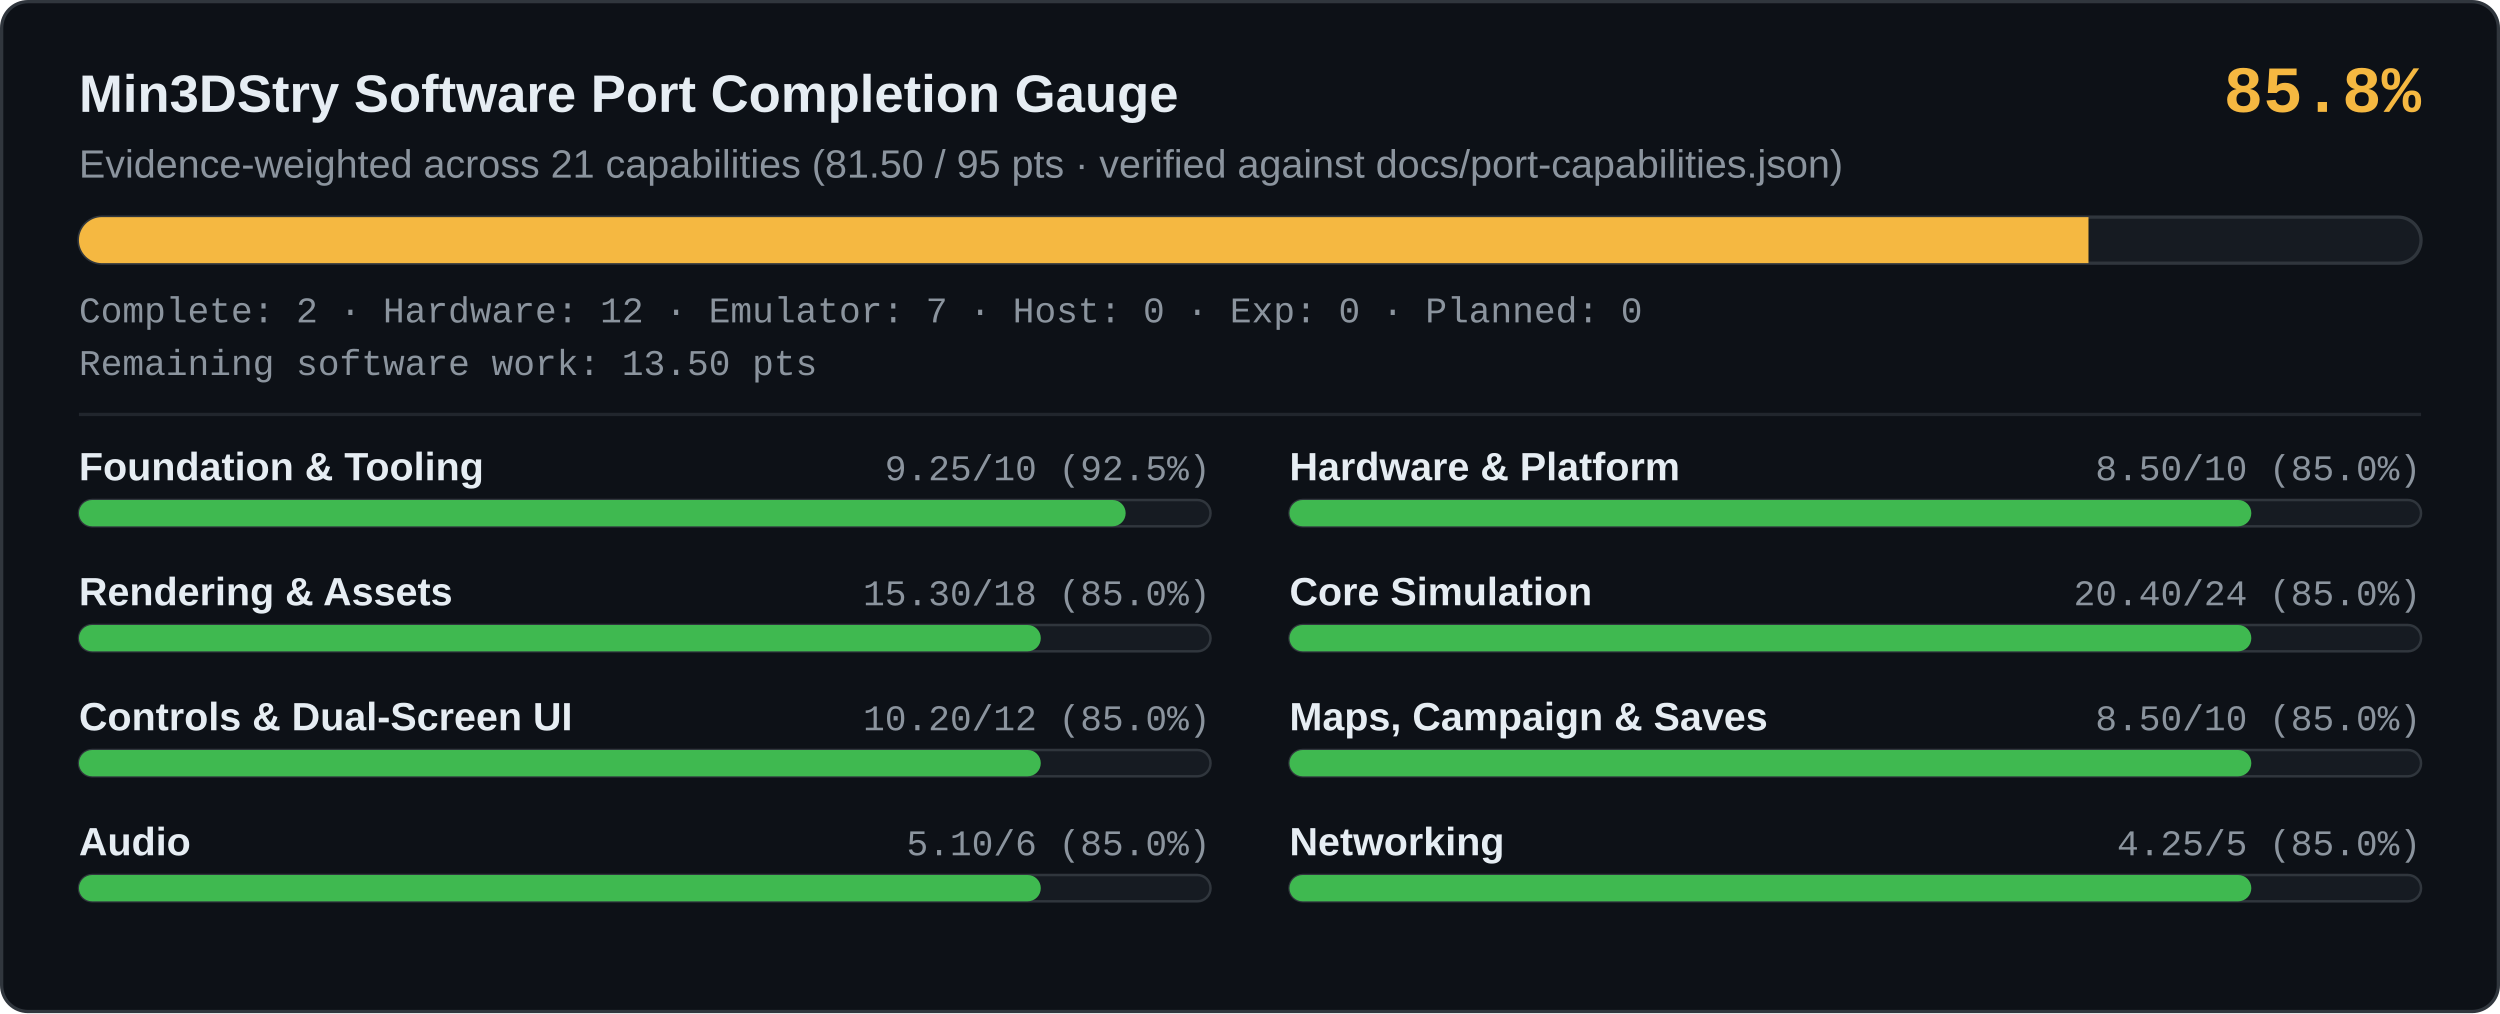
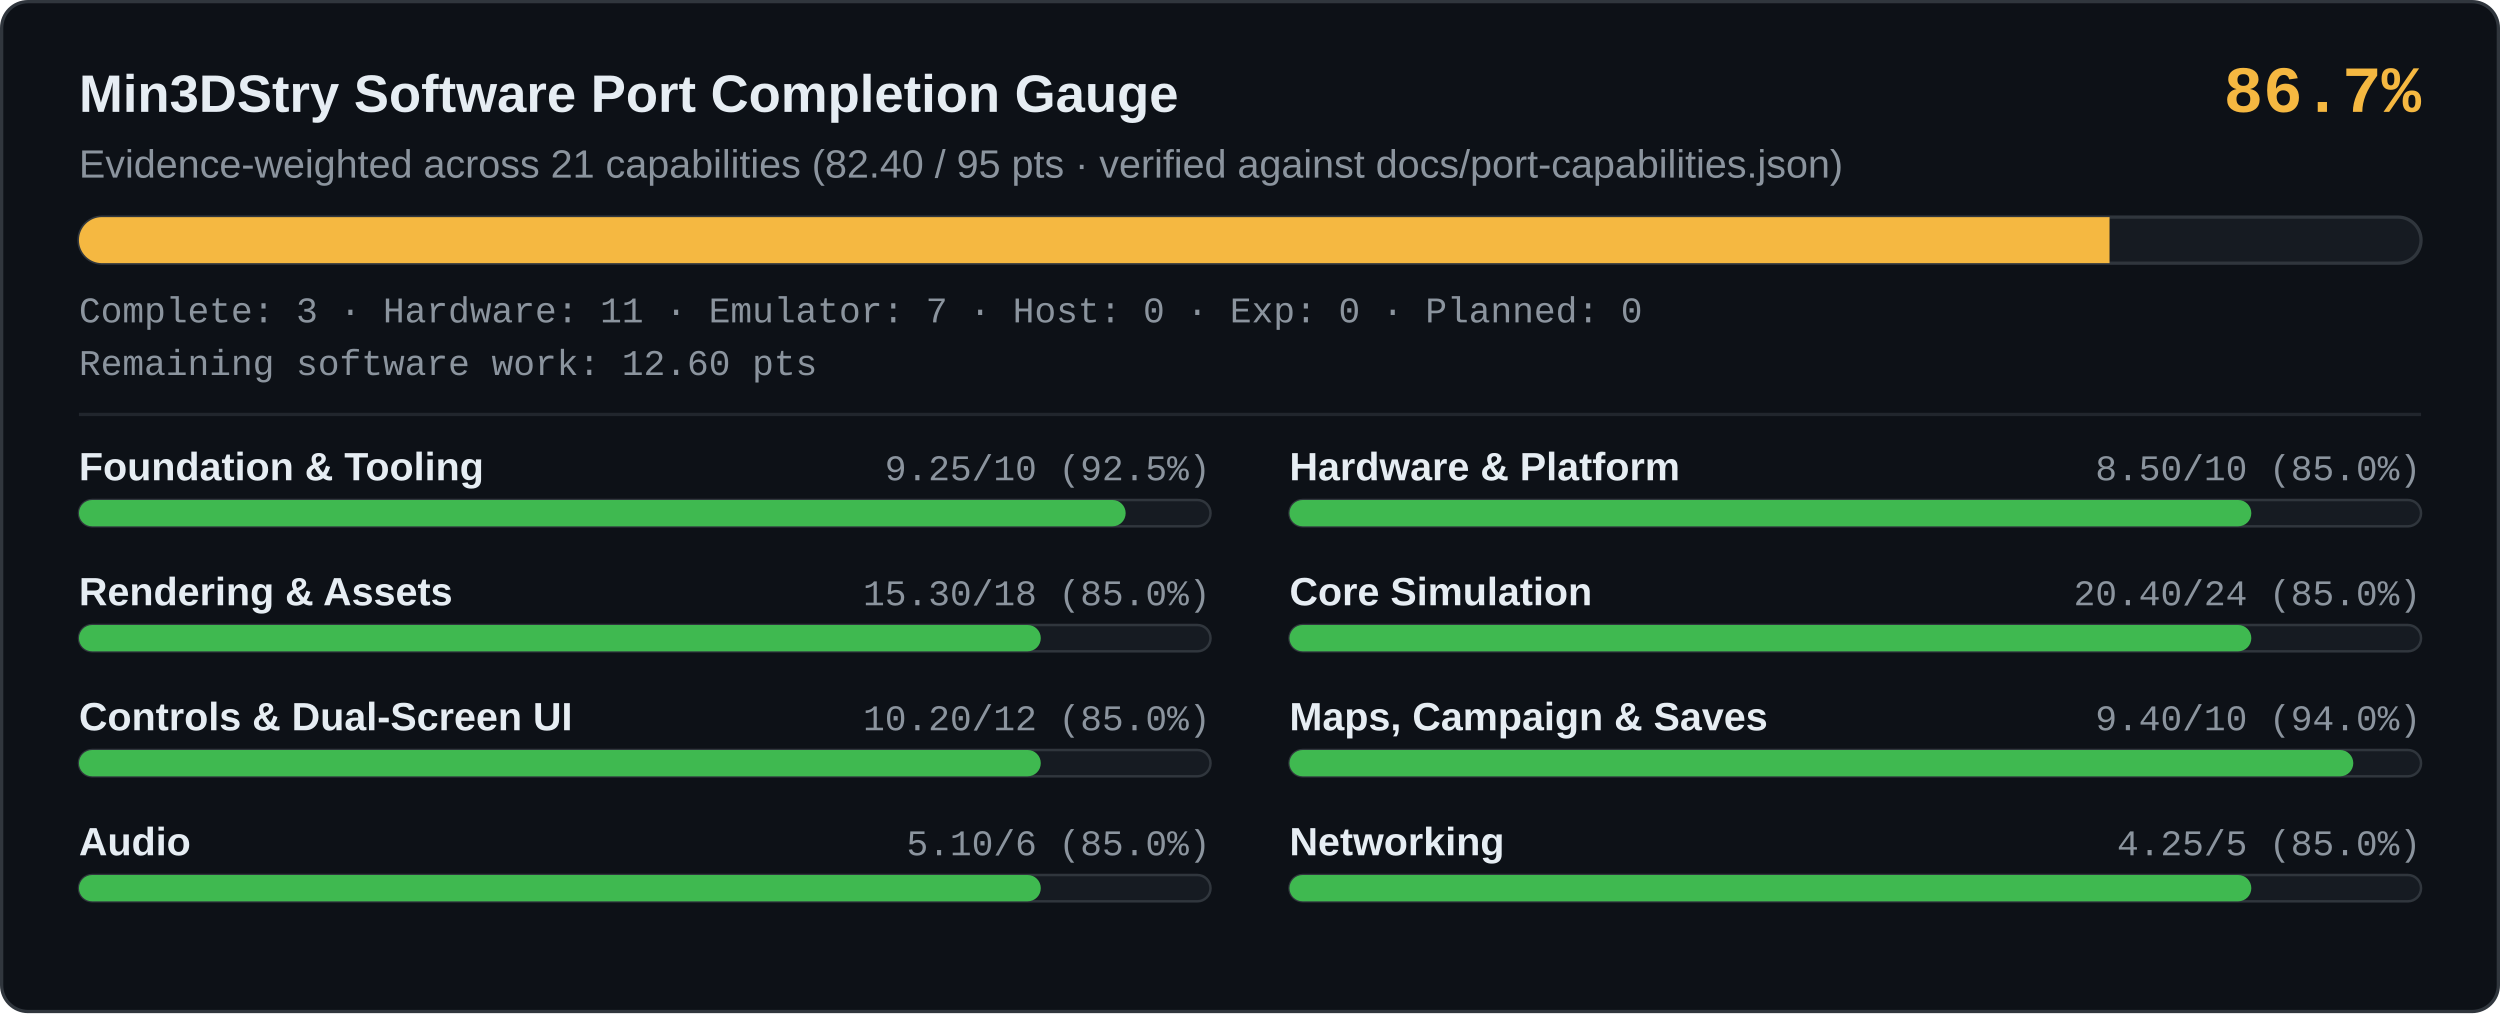
- <svg xmlns="http://www.w3.org/2000/svg" width="760" height="308" viewBox="0 0 760 308" role="img" aria-label="Min3DStry Port Completion 85.8%">
+ <svg xmlns="http://www.w3.org/2000/svg" width="760" height="308" viewBox="0 0 760 308" role="img" aria-label="Min3DStry Port Completion 86.7%">
  <defs>
    <clipPath id="barClip">
      <rect x="24" y="66" width="712" height="14" rx="7" />
    </clipPath>
  </defs>
  <rect x="0.5" y="0.5" width="759" height="307" rx="8" fill="#0d1117" stroke="#30363d" />
  <text x="24" y="34" fill="#e6edf3" font-family="Segoe UI, Ubuntu, Arial, sans-serif" font-size="16" font-weight="700">Min3DStry Software Port Completion Gauge</text>
-   <text x="736" y="34" text-anchor="end" fill="#f5b841" font-family="Consolas, Liberation Mono, monospace" font-size="20" font-weight="700">85.8%</text>
-   <text x="24" y="54" fill="#8b949e" font-family="Segoe UI, Ubuntu, Arial, sans-serif" font-size="12">Evidence-weighted across 21 capabilities (81.50 / 95 pts · verified against docs/port-capabilities.json)</text>
+   <text x="736" y="34" text-anchor="end" fill="#f5b841" font-family="Consolas, Liberation Mono, monospace" font-size="20" font-weight="700">86.7%</text>
+   <text x="24" y="54" fill="#8b949e" font-family="Segoe UI, Ubuntu, Arial, sans-serif" font-size="12">Evidence-weighted across 21 capabilities (82.40 / 95 pts · verified against docs/port-capabilities.json)</text>
  <rect x="24" y="66" width="712" height="14" rx="7" fill="#161b22" stroke="#30363d" />
  <g clip-path="url(#barClip)">
-     <rect x="24" y="66" width="610.9" height="14" fill="#f5b841" />
+     <rect x="24" y="66" width="617.3" height="14" fill="#f5b841" />
  </g>
-   <text x="24" y="98" fill="#8b949e" font-family="Consolas, Liberation Mono, monospace" font-size="11">Complete: 2  ·  Hardware: 12  ·  Emulator: 7  ·  Host: 0  ·  Exp: 0  ·  Planned: 0</text>
-   <text x="24" y="114" fill="#8b949e" font-family="Consolas, Liberation Mono, monospace" font-size="11">Remaining software work: 13.50 pts</text>
+   <text x="24" y="98" fill="#8b949e" font-family="Consolas, Liberation Mono, monospace" font-size="11">Complete: 3  ·  Hardware: 11  ·  Emulator: 7  ·  Host: 0  ·  Exp: 0  ·  Planned: 0</text>
+   <text x="24" y="114" fill="#8b949e" font-family="Consolas, Liberation Mono, monospace" font-size="11">Remaining software work: 12.60 pts</text>
  <line x1="24" y1="126" x2="736" y2="126" stroke="#21262d" stroke-width="1" />
  <text x="24" y="146" fill="#e6edf3" font-family="Segoe UI, Ubuntu, Arial, sans-serif" font-size="12" font-weight="600">Foundation &amp; Tooling</text>
  <text x="368" y="146" text-anchor="end" fill="#8b949e" font-family="Consolas, Liberation Mono, monospace" font-size="11">9.25/10 (92.5%)</text>
  <rect x="24" y="152" width="344" height="8" rx="4" fill="#161b22" stroke="#30363d" stroke-width="0.75" />
  <rect x="24" y="152" width="318.2" height="8" rx="4" fill="#3fb950" />
  <text x="392" y="146" fill="#e6edf3" font-family="Segoe UI, Ubuntu, Arial, sans-serif" font-size="12" font-weight="600">Hardware &amp; Platform</text>
  <text x="736" y="146" text-anchor="end" fill="#8b949e" font-family="Consolas, Liberation Mono, monospace" font-size="11">8.50/10 (85.0%)</text>
  <rect x="392" y="152" width="344" height="8" rx="4" fill="#161b22" stroke="#30363d" stroke-width="0.75" />
  <rect x="392" y="152" width="292.4" height="8" rx="4" fill="#3fb950" />
  <text x="24" y="184" fill="#e6edf3" font-family="Segoe UI, Ubuntu, Arial, sans-serif" font-size="12" font-weight="600">Rendering &amp; Assets</text>
  <text x="368" y="184" text-anchor="end" fill="#8b949e" font-family="Consolas, Liberation Mono, monospace" font-size="11">15.30/18 (85.0%)</text>
  <rect x="24" y="190" width="344" height="8" rx="4" fill="#161b22" stroke="#30363d" stroke-width="0.75" />
  <rect x="24" y="190" width="292.4" height="8" rx="4" fill="#3fb950" />
  <text x="392" y="184" fill="#e6edf3" font-family="Segoe UI, Ubuntu, Arial, sans-serif" font-size="12" font-weight="600">Core Simulation</text>
  <text x="736" y="184" text-anchor="end" fill="#8b949e" font-family="Consolas, Liberation Mono, monospace" font-size="11">20.40/24 (85.0%)</text>
  <rect x="392" y="190" width="344" height="8" rx="4" fill="#161b22" stroke="#30363d" stroke-width="0.75" />
  <rect x="392" y="190" width="292.4" height="8" rx="4" fill="#3fb950" />
  <text x="24" y="222" fill="#e6edf3" font-family="Segoe UI, Ubuntu, Arial, sans-serif" font-size="12" font-weight="600">Controls &amp; Dual-Screen UI</text>
  <text x="368" y="222" text-anchor="end" fill="#8b949e" font-family="Consolas, Liberation Mono, monospace" font-size="11">10.20/12 (85.0%)</text>
  <rect x="24" y="228" width="344" height="8" rx="4" fill="#161b22" stroke="#30363d" stroke-width="0.75" />
  <rect x="24" y="228" width="292.4" height="8" rx="4" fill="#3fb950" />
  <text x="392" y="222" fill="#e6edf3" font-family="Segoe UI, Ubuntu, Arial, sans-serif" font-size="12" font-weight="600">Maps, Campaign &amp; Saves</text>
-   <text x="736" y="222" text-anchor="end" fill="#8b949e" font-family="Consolas, Liberation Mono, monospace" font-size="11">8.50/10 (85.0%)</text>
+   <text x="736" y="222" text-anchor="end" fill="#8b949e" font-family="Consolas, Liberation Mono, monospace" font-size="11">9.40/10 (94.0%)</text>
  <rect x="392" y="228" width="344" height="8" rx="4" fill="#161b22" stroke="#30363d" stroke-width="0.75" />
-   <rect x="392" y="228" width="292.4" height="8" rx="4" fill="#3fb950" />
+   <rect x="392" y="228" width="323.4" height="8" rx="4" fill="#3fb950" />
  <text x="24" y="260" fill="#e6edf3" font-family="Segoe UI, Ubuntu, Arial, sans-serif" font-size="12" font-weight="600">Audio</text>
  <text x="368" y="260" text-anchor="end" fill="#8b949e" font-family="Consolas, Liberation Mono, monospace" font-size="11">5.10/6 (85.0%)</text>
  <rect x="24" y="266" width="344" height="8" rx="4" fill="#161b22" stroke="#30363d" stroke-width="0.75" />
  <rect x="24" y="266" width="292.4" height="8" rx="4" fill="#3fb950" />
  <text x="392" y="260" fill="#e6edf3" font-family="Segoe UI, Ubuntu, Arial, sans-serif" font-size="12" font-weight="600">Networking</text>
  <text x="736" y="260" text-anchor="end" fill="#8b949e" font-family="Consolas, Liberation Mono, monospace" font-size="11">4.25/5 (85.0%)</text>
  <rect x="392" y="266" width="344" height="8" rx="4" fill="#161b22" stroke="#30363d" stroke-width="0.75" />
  <rect x="392" y="266" width="292.4" height="8" rx="4" fill="#3fb950" />
</svg>
